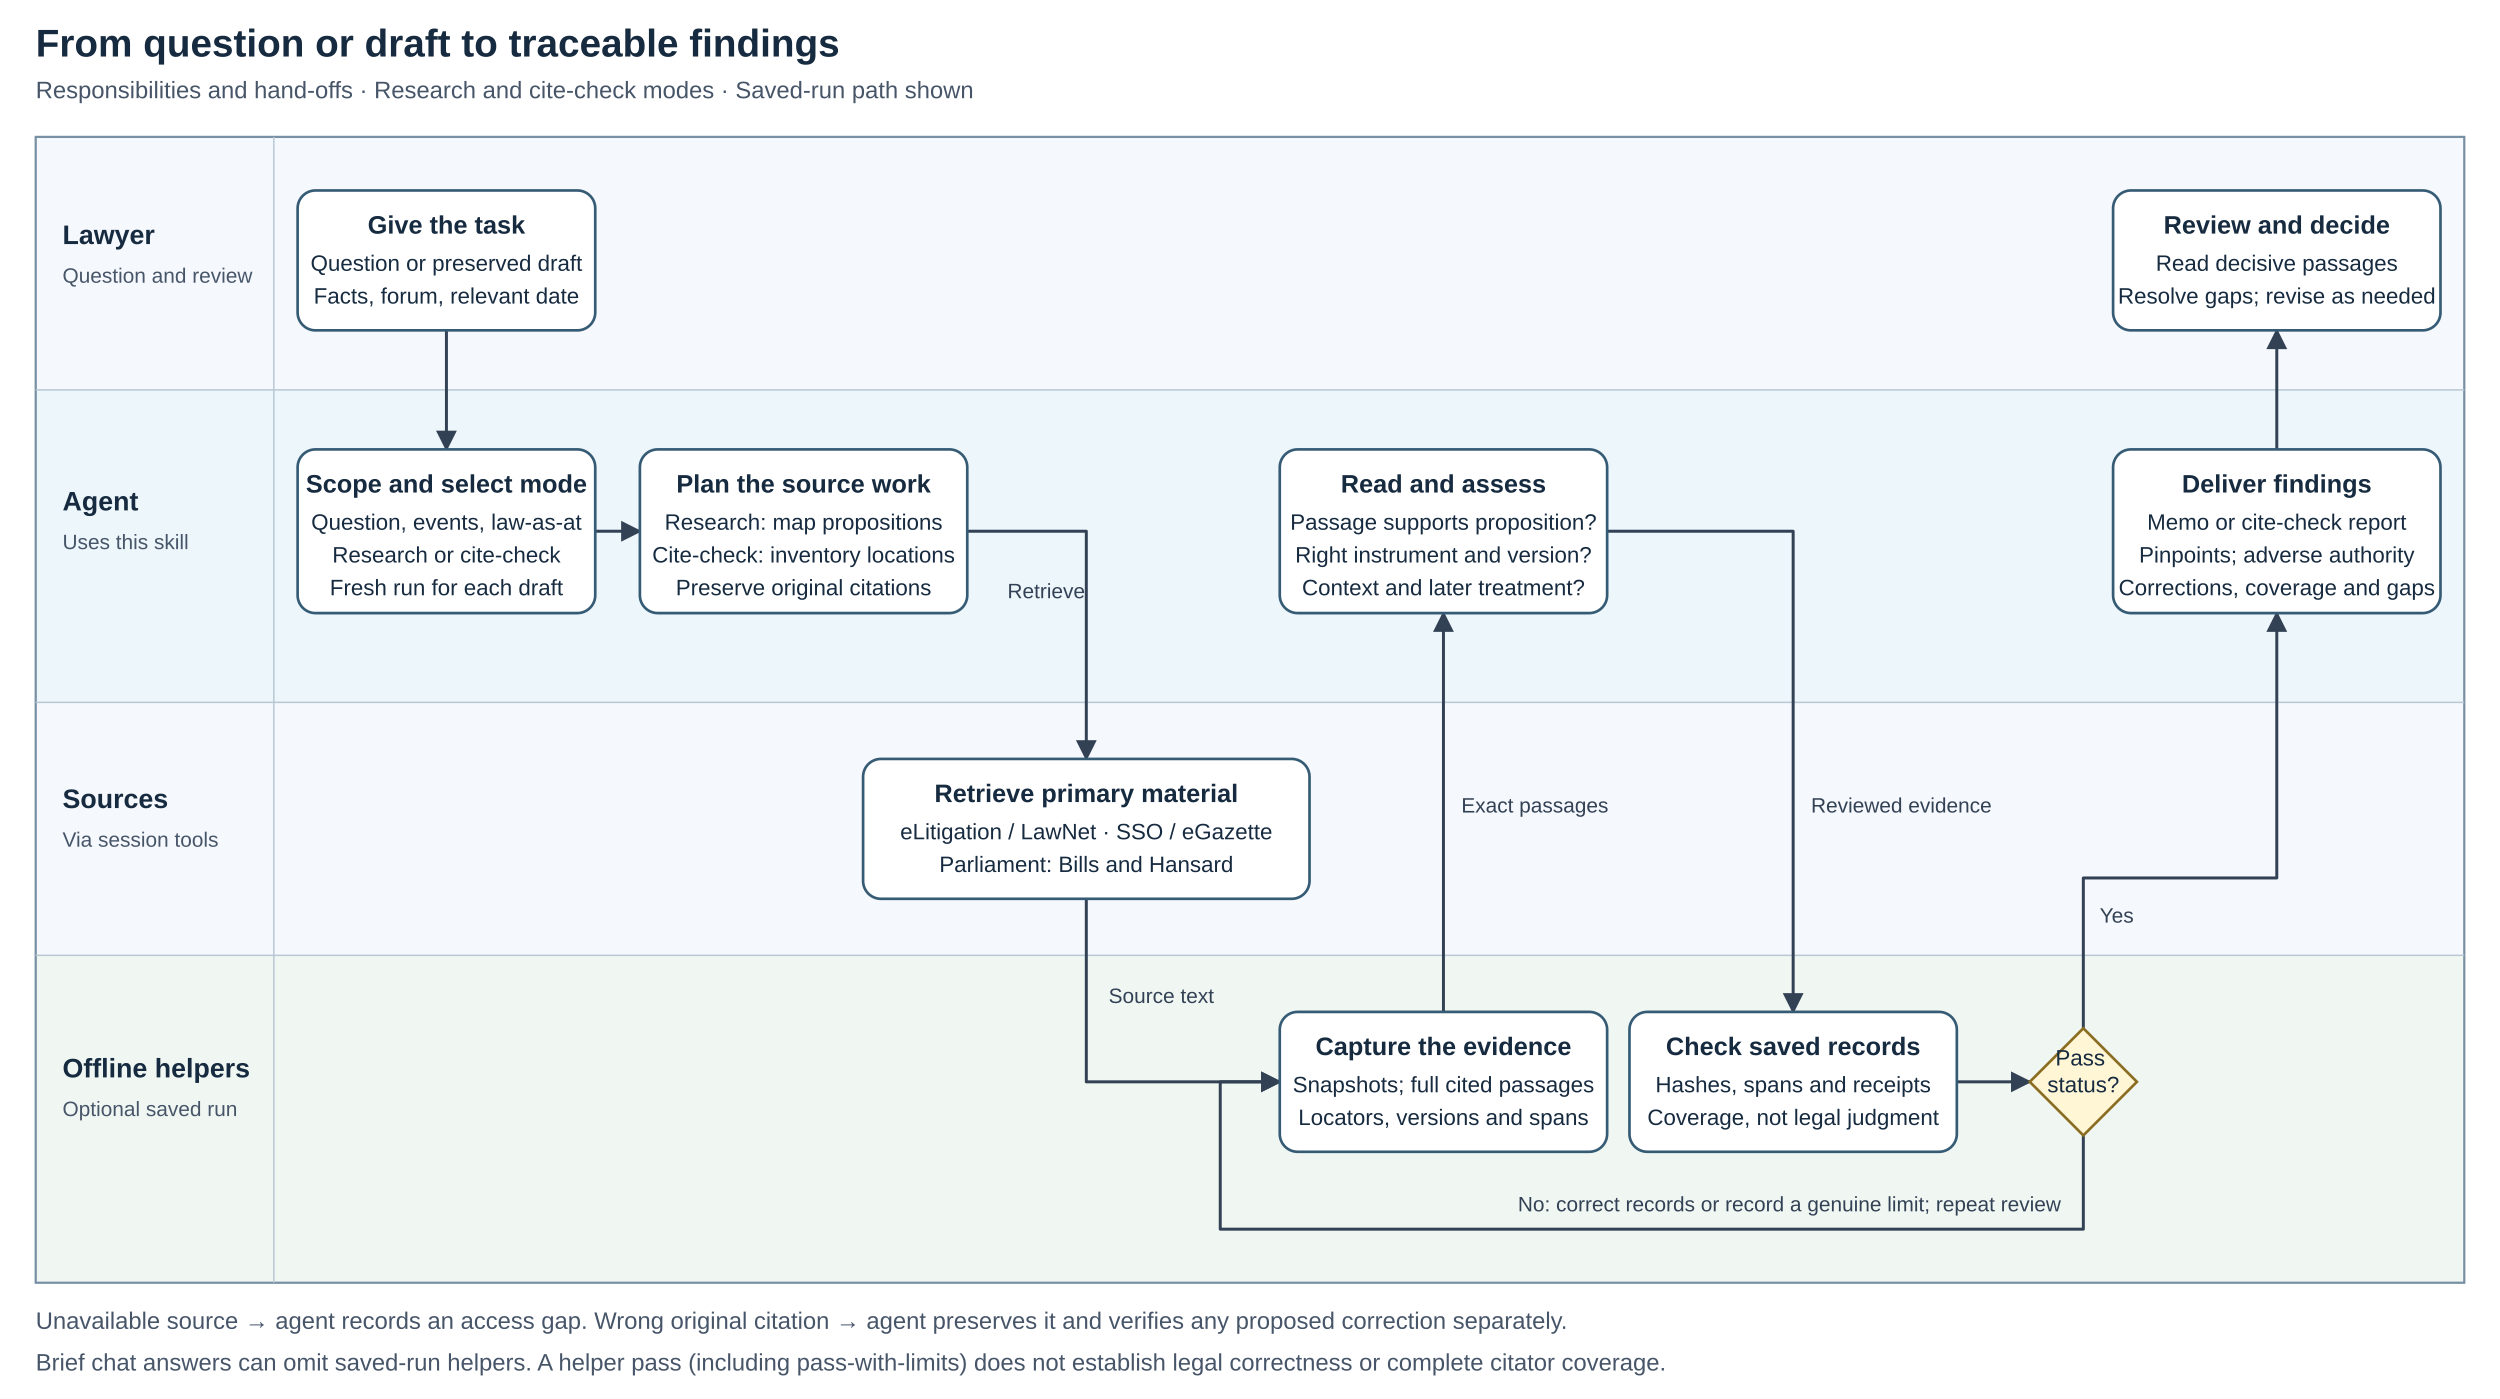
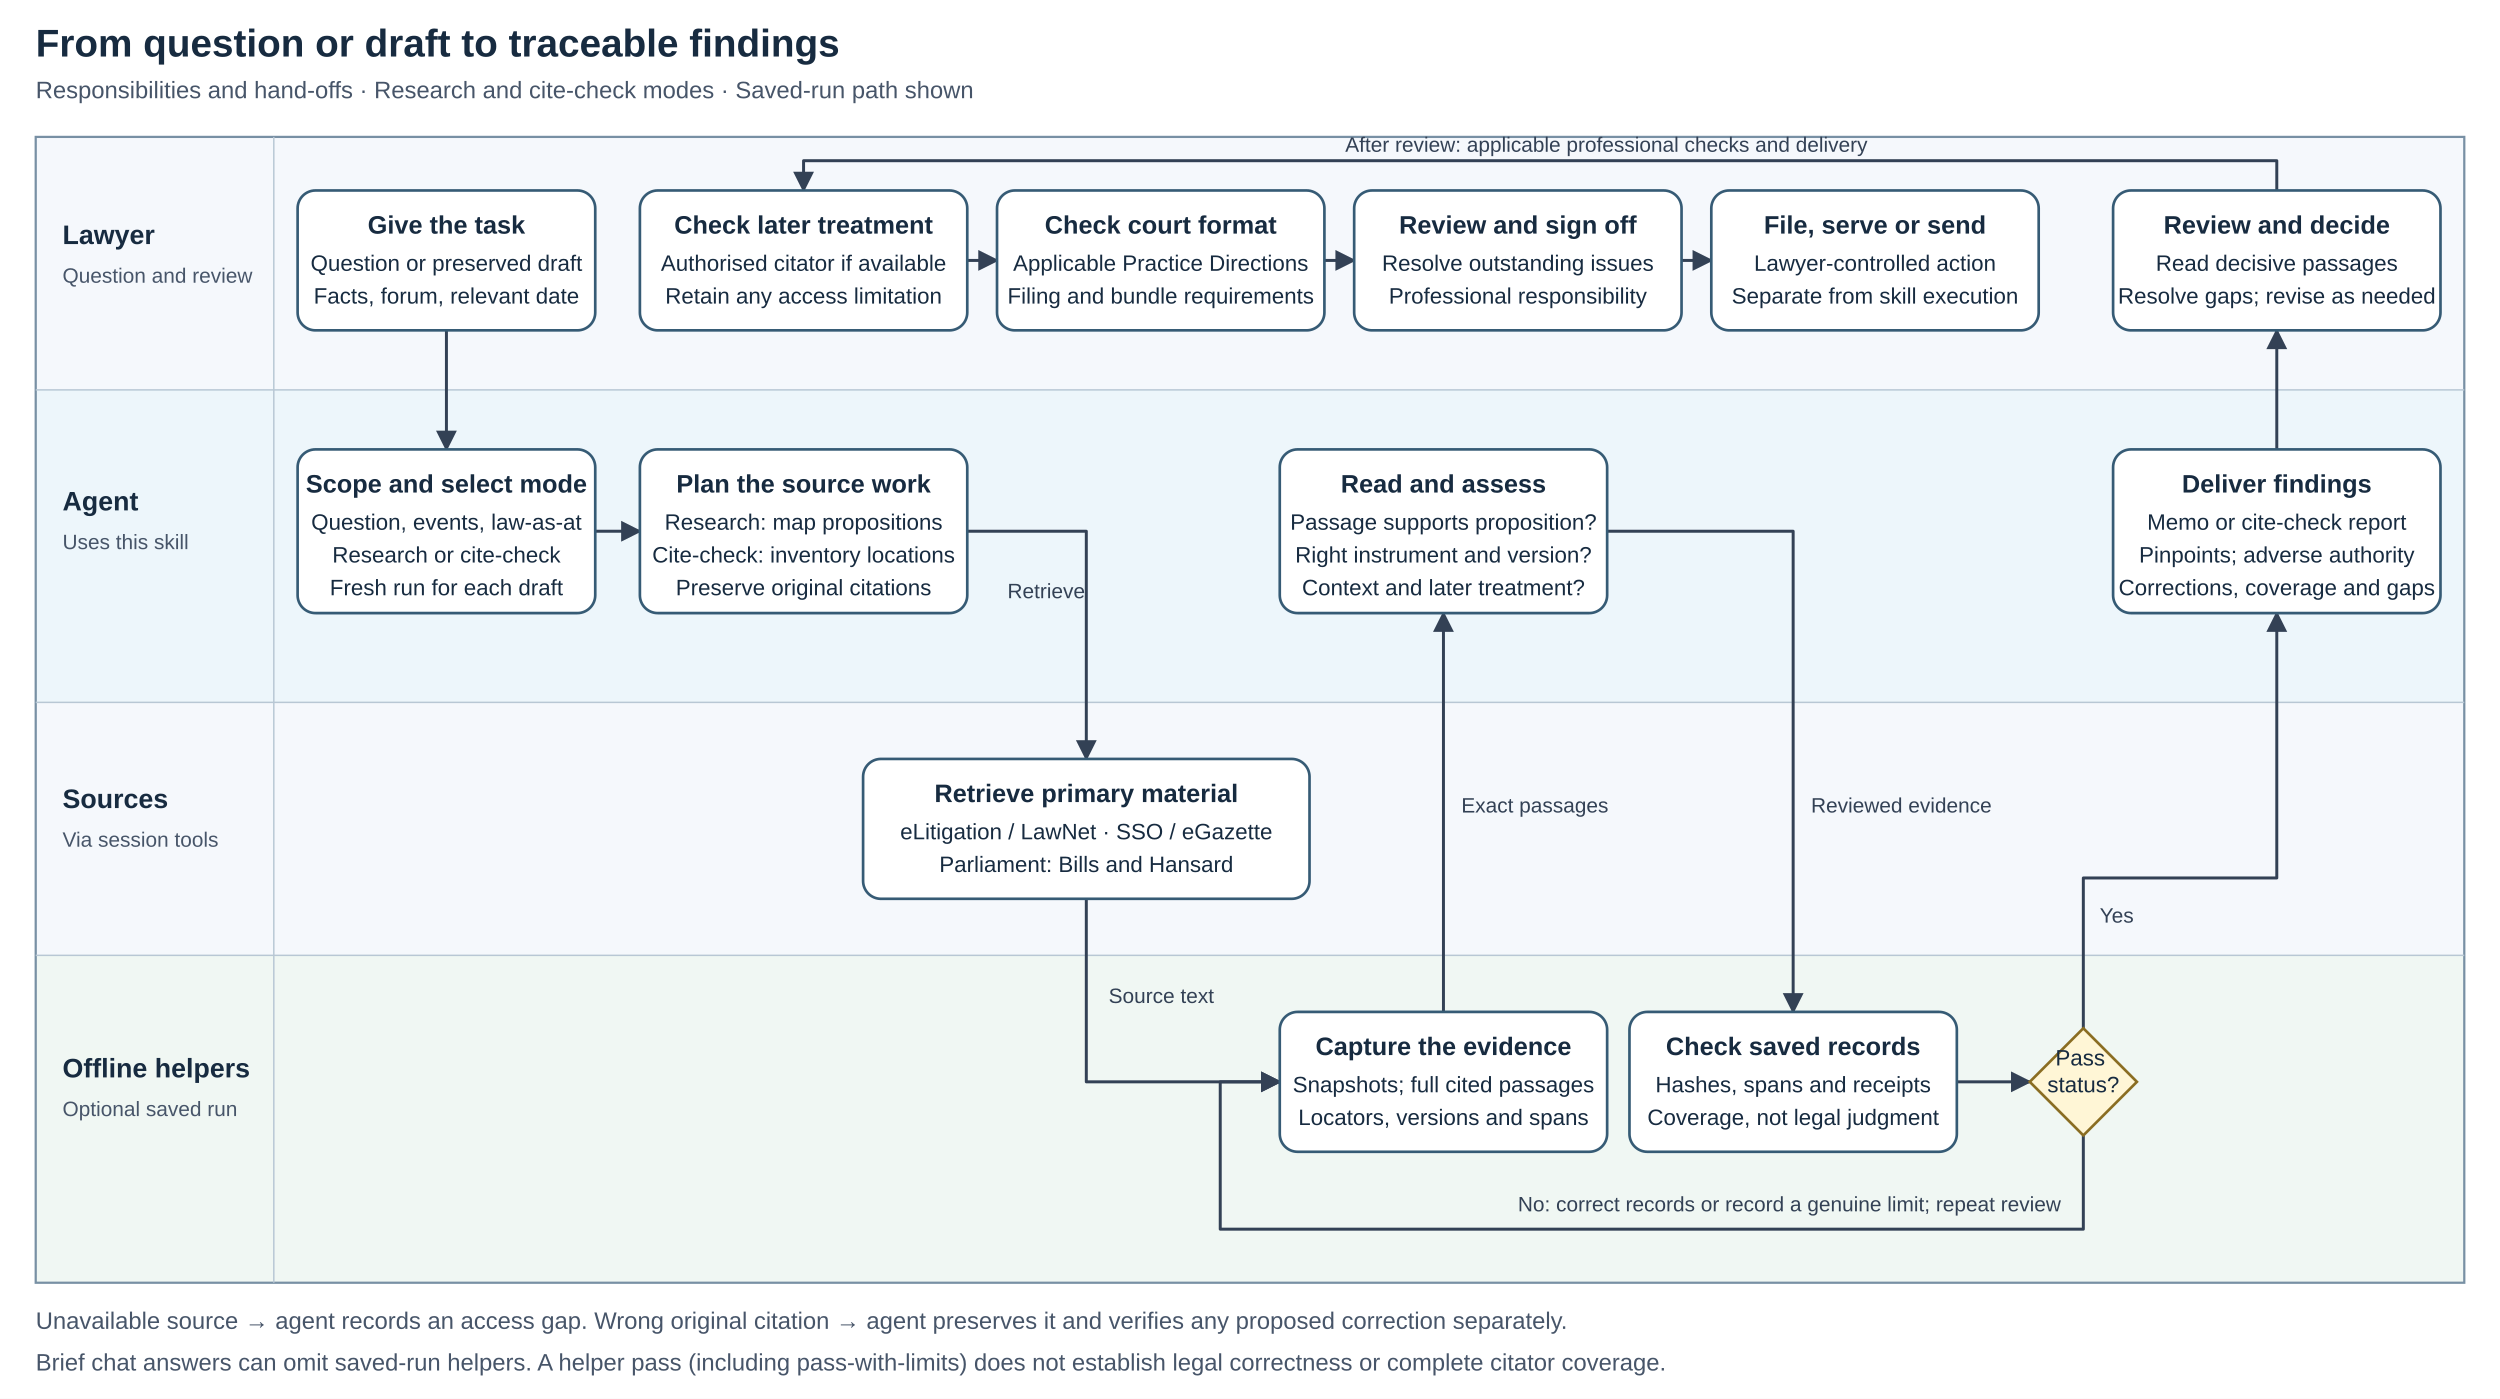
<svg xmlns="http://www.w3.org/2000/svg" width="1680" height="940" viewBox="0 0 1680 940" role="img" aria-labelledby="title description">
  <defs>
    <marker id="arrow" viewBox="0 0 10 10" refX="9" refY="5" markerWidth="7" markerHeight="7" orient="auto">
      <path d="M 0 0 L 10 5 L 0 10 z" fill="#334155" />
    </marker>
    <style>
      text { font-family: Arial, Helvetica, sans-serif; fill: #172b40; }
      .heading { font-size: 26px; font-weight: 700; }
      .subheading { font-size: 16px; fill: #475569; }
      .lane { font-size: 18px; font-weight: 700; }
      .lane-note { font-size: 14px; fill: #475569; }
      .task { fill: white; stroke: #365b75; stroke-width: 1.8; }
      .task-title { font-size: 17px; font-weight: 700; text-anchor: middle; }
      .task-text { font-size: 15px; text-anchor: middle; }
      .flow { fill: none; stroke: #334155; stroke-width: 2; marker-end: url(#arrow); stroke-linejoin: round; }
      .label { font-size: 14px; fill: #334155; }
      .rule { stroke: #b8c7d4; stroke-width: 1; }
    </style>
  </defs>
  <rect width="1680" height="940" fill="white" />
  <text x="24" y="38" class="heading">From question or draft to traceable findings</text>
  <text x="24" y="66" class="subheading">Responsibilities and hand-offs · Research and cite-check modes · Saved-run path shown</text>
  <rect x="24" y="92" width="1632" height="170" fill="#f5f8fc" />
  <rect x="24" y="262" width="1632" height="210" fill="#edf6fb" />
  <rect x="24" y="472" width="1632" height="170" fill="#f5f8fc" />
  <rect x="24" y="642" width="1632" height="220" fill="#f0f7f3" />
  <rect x="24" y="92" width="1632" height="770" fill="none" stroke="#7890a4" stroke-width="1.5" />
  <path d="M 184 92 V 862 M 24 262 H 1656 M 24 472 H 1656 M 24 642 H 1656" class="rule" />
  <text x="42" y="164" class="lane">Lawyer</text>
  <text x="42" y="190" class="lane-note">Question and review</text>
  <text x="42" y="343" class="lane">Agent</text>
  <text x="42" y="369" class="lane-note">Uses this skill</text>
  <text x="42" y="543" class="lane">Sources</text>
  <text x="42" y="569" class="lane-note">Via session tools</text>
  <text x="42" y="724" class="lane">Offline helpers</text>
  <text x="42" y="750" class="lane-note">Optional saved run</text>
  <path d="M 300 222 V 302" class="flow" />
  <path d="M 400 357 H 430" class="flow" />
  <path d="M 650 357 H 730 V 510" class="flow" />
  <text x="677" y="402" class="label">Retrieve</text>
  <path d="M 730 604 V 727 H 860" class="flow" />
  <text x="745" y="674" class="label">Source text</text>
  <path d="M 970 680 V 412" class="flow" />
  <text x="982" y="546" class="label">Exact passages</text>
  <path d="M 1080 357 H 1205 V 680" class="flow" />
  <text x="1217" y="546" class="label">Reviewed evidence</text>
  <path d="M 1315 727 H 1364" class="flow" />
  <path d="M 1400 691 V 590 H 1530 V 412" class="flow" />
  <text x="1411" y="620" class="label">Yes</text>
  <path d="M 1400 763 V 826 H 820 V 727 H 860" class="flow" />
  <text x="1020" y="814" class="label">No: correct records or record a genuine limit; repeat review</text>
  <path d="M 1530 302 V 222" class="flow" />
+   <path d="M 1530 128 V 108 H 540 V 128" class="flow" />
+   <text x="904" y="102" class="label">After review: applicable professional checks and delivery</text>
+   <path d="M 650 175 H 670" class="flow" />
+   <path d="M 890 175 H 910" class="flow" />
+   <path d="M 1130 175 H 1150" class="flow" />
  <rect x="200" y="128" width="200" height="94" rx="12" class="task" />
  <text x="300" y="157" class="task-title">Give the task</text>
  <text x="300" y="182" class="task-text">Question or preserved draft</text>
  <text x="300" y="204" class="task-text">Facts, forum, relevant date</text>
  <rect x="1420" y="128" width="220" height="94" rx="12" class="task" />
  <text x="1530" y="157" class="task-title">Review and decide</text>
  <text x="1530" y="182" class="task-text">Read decisive passages</text>
  <text x="1530" y="204" class="task-text">Resolve gaps; revise as needed</text>
+   <rect x="430" y="128" width="220" height="94" rx="12" class="task" />
+   <text x="540" y="157" class="task-title">Check later treatment</text>
+   <text x="540" y="182" class="task-text">Authorised citator if available</text>
+   <text x="540" y="204" class="task-text">Retain any access limitation</text>
+   <rect x="670" y="128" width="220" height="94" rx="12" class="task" />
+   <text x="780" y="157" class="task-title">Check court format</text>
+   <text x="780" y="182" class="task-text">Applicable Practice Directions</text>
+   <text x="780" y="204" class="task-text">Filing and bundle requirements</text>
+   <rect x="910" y="128" width="220" height="94" rx="12" class="task" />
+   <text x="1020" y="157" class="task-title">Review and sign off</text>
+   <text x="1020" y="182" class="task-text">Resolve outstanding issues</text>
+   <text x="1020" y="204" class="task-text">Professional responsibility</text>
+   <rect x="1150" y="128" width="220" height="94" rx="12" class="task" />
+   <text x="1260" y="157" class="task-title">File, serve or send</text>
+   <text x="1260" y="182" class="task-text">Lawyer-controlled action</text>
+   <text x="1260" y="204" class="task-text">Separate from skill execution</text>
  <rect x="200" y="302" width="200" height="110" rx="12" class="task" />
  <text x="300" y="331" class="task-title">Scope and select mode</text>
  <text x="300" y="356" class="task-text">Question, events, law-as-at</text>
  <text x="300" y="378" class="task-text">Research or cite-check</text>
  <text x="300" y="400" class="task-text">Fresh run for each draft</text>
  <rect x="430" y="302" width="220" height="110" rx="12" class="task" />
  <text x="540" y="331" class="task-title">Plan the source work</text>
  <text x="540" y="356" class="task-text">Research: map propositions</text>
  <text x="540" y="378" class="task-text">Cite-check: inventory locations</text>
  <text x="540" y="400" class="task-text">Preserve original citations</text>
  <rect x="860" y="302" width="220" height="110" rx="12" class="task" />
  <text x="970" y="331" class="task-title">Read and assess</text>
  <text x="970" y="356" class="task-text">Passage supports proposition?</text>
  <text x="970" y="378" class="task-text">Right instrument and version?</text>
  <text x="970" y="400" class="task-text">Context and later treatment?</text>
  <rect x="1420" y="302" width="220" height="110" rx="12" class="task" />
  <text x="1530" y="331" class="task-title">Deliver findings</text>
  <text x="1530" y="356" class="task-text">Memo or cite-check report</text>
  <text x="1530" y="378" class="task-text">Pinpoints; adverse authority</text>
  <text x="1530" y="400" class="task-text">Corrections, coverage and gaps</text>
  <rect x="580" y="510" width="300" height="94" rx="12" class="task" />
  <text x="730" y="539" class="task-title">Retrieve primary material</text>
  <text x="730" y="564" class="task-text">eLitigation / LawNet · SSO / eGazette</text>
  <text x="730" y="586" class="task-text">Parliament: Bills and Hansard</text>
  <rect x="860" y="680" width="220" height="94" rx="12" class="task" />
  <text x="970" y="709" class="task-title">Capture the evidence</text>
  <text x="970" y="734" class="task-text">Snapshots; full cited passages</text>
  <text x="970" y="756" class="task-text">Locators, versions and spans</text>
  <rect x="1095" y="680" width="220" height="94" rx="12" class="task" />
  <text x="1205" y="709" class="task-title">Check saved records</text>
  <text x="1205" y="734" class="task-text">Hashes, spans and receipts</text>
  <text x="1205" y="756" class="task-text">Coverage, not legal judgment</text>
  <path d="M 1400 691 L 1436 727 L 1400 763 L 1364 727 Z" fill="#fff6d6" stroke="#8a6d22" stroke-width="1.8" />
  <text x="1400" y="716" class="task-text">
    <tspan x="1400">Pass</tspan>
    <tspan x="1400" dy="18">status?</tspan>
  </text>
  <text x="24" y="893" class="subheading">Unavailable source → agent records an access gap. Wrong original citation → agent preserves it and verifies any proposed correction separately.</text>
  <text x="24" y="921" class="subheading">Brief chat answers can omit saved-run helpers. A helper pass (including pass-with-limits) does not establish legal correctness or complete citator coverage.</text>
</svg>
